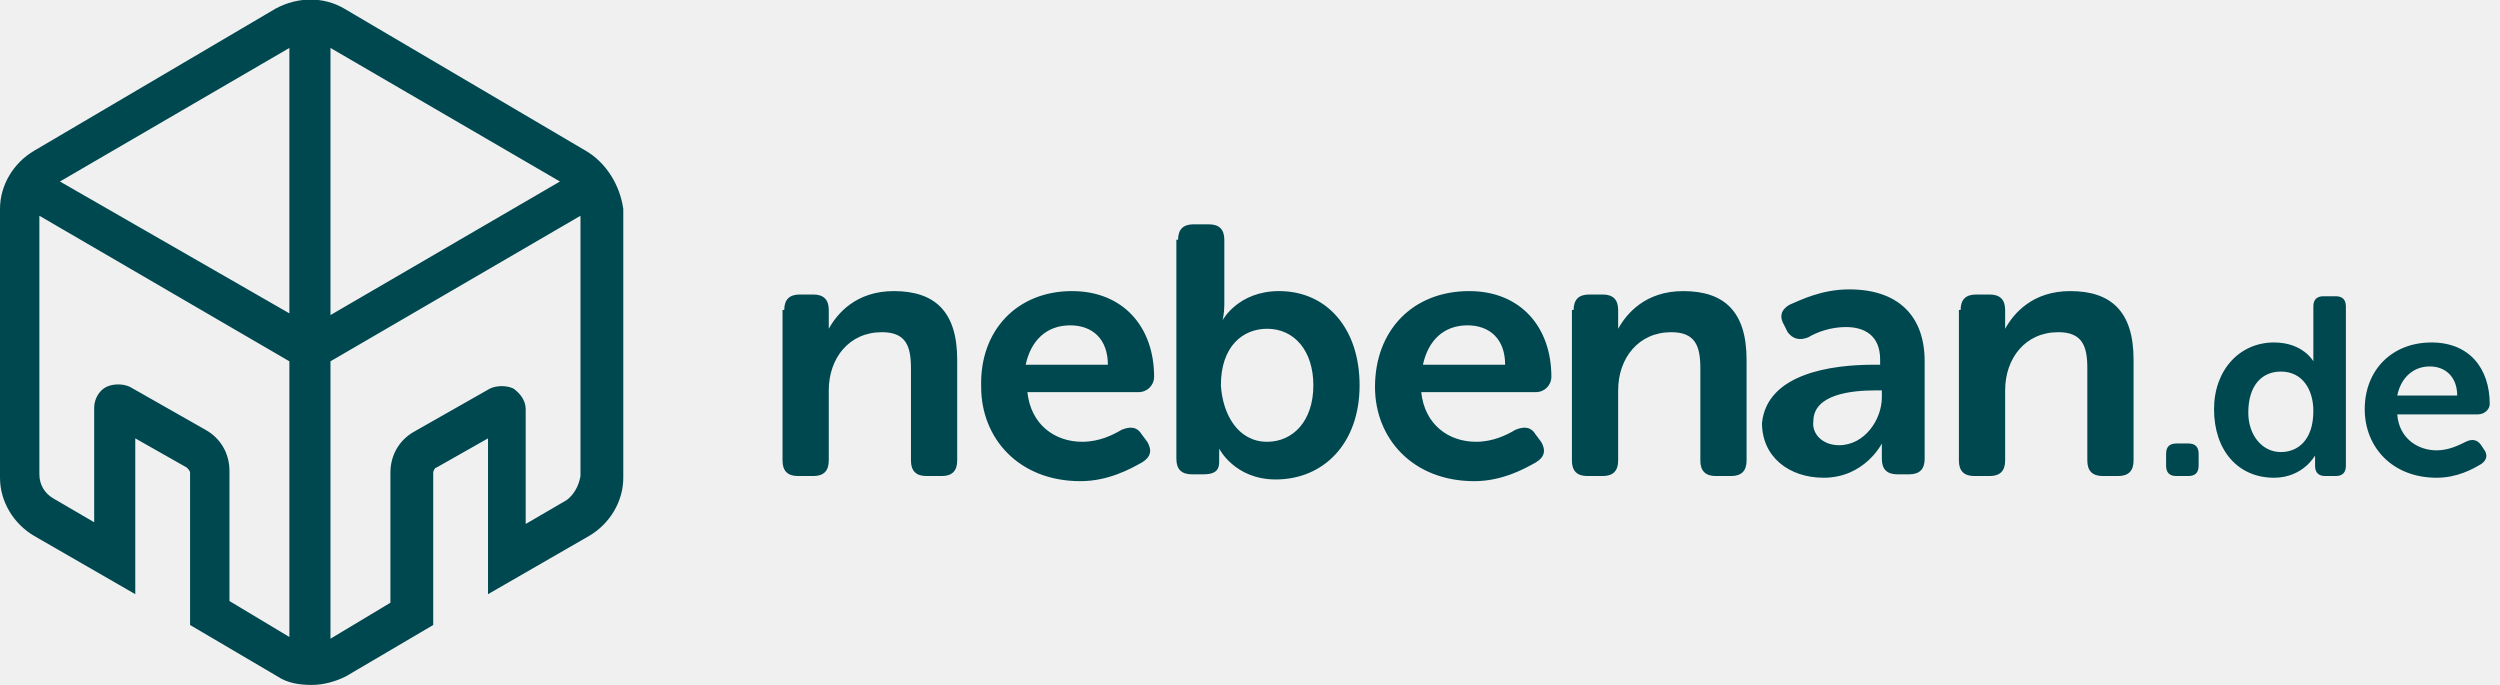
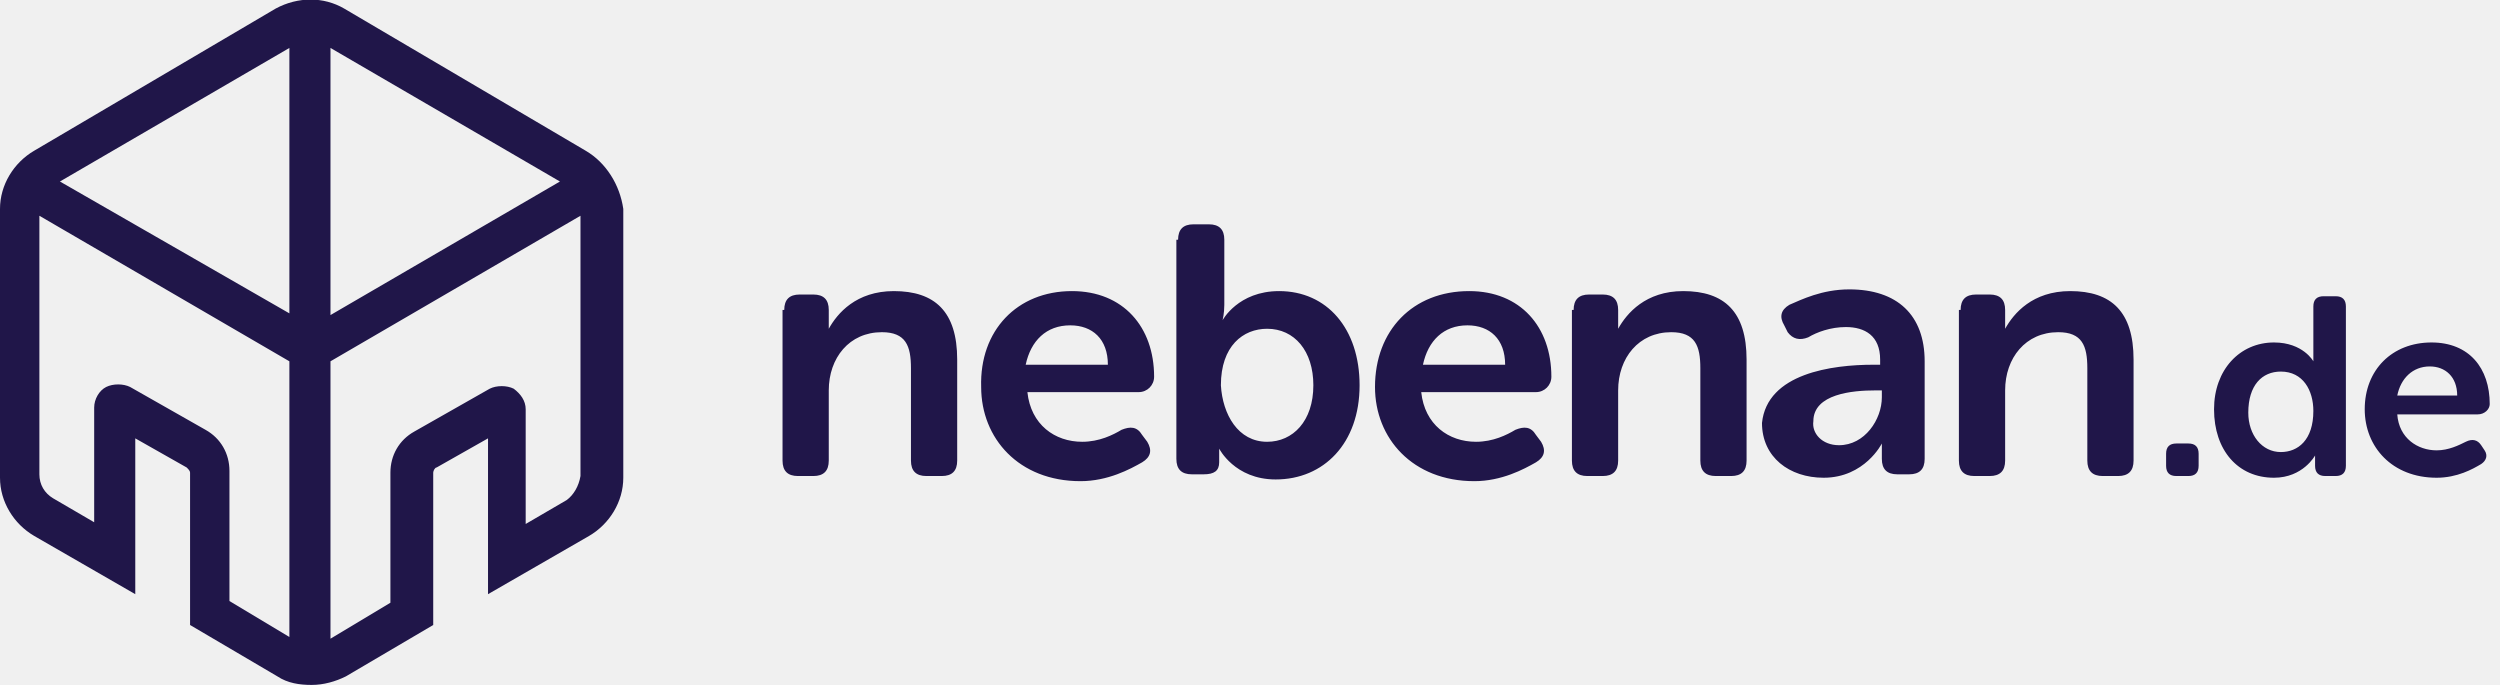
<svg xmlns="http://www.w3.org/2000/svg" width="292" height="80" viewBox="0 0 146 40" fill="none">
  <g clip-path="url(#clip0)">
-     <path d="M143.5 23.1C143.5 22 142.8 21.4 141.9 21.4C140.9 21.4 140.2 22.1 140 23.1H143.5ZM142 20C144.2 20 145.4 21.5 145.4 23.6C145.4 23.9 145.1 24.2 144.7 24.2H140C140.1 25.6 141.2 26.3 142.3 26.3C143 26.3 143.6 26 144 25.8C144.4 25.6 144.7 25.7 144.9 26L145.1 26.3C145.3 26.6 145.2 26.9 144.9 27.1C144.4 27.4 143.5 27.9 142.3 27.9C139.7 27.9 138.1 26.1 138.1 23.9C138.1 21.6 139.7 20 142 20ZM133.2 26.4C134.2 26.4 135.1 25.7 135.1 24C135.1 22.8 134.5 21.7 133.2 21.7C132.1 21.7 131.3 22.5 131.3 24.1C131.3 25.4 132.1 26.4 133.2 26.4ZM132.8 20C134.5 20 135.1 21.1 135.1 21.1C135.1 21.1 135.1 20.9 135.1 20.7V17.9C135.1 17.5 135.3 17.3 135.7 17.3H136.4C136.8 17.3 137 17.5 137 17.9V27.2C137 27.6 136.8 27.8 136.4 27.8H135.8C135.4 27.8 135.2 27.6 135.2 27.2V26.9C135.2 26.8 135.2 26.6 135.2 26.6C135.2 26.6 134.5 27.9 132.8 27.9C130.7 27.9 129.3 26.3 129.3 23.9C129.3 21.6 130.8 20 132.8 20ZM126.5 26.5C126.5 26.1 126.7 25.9 127.1 25.9H127.8C128.2 25.9 128.4 26.1 128.4 26.5V27.2C128.4 27.6 128.2 27.8 127.8 27.8H127.1C126.7 27.8 126.5 27.6 126.5 27.2V26.5V26.5ZM33.1 29.2L30.7 30.6V23.9C30.7 23.4 30.4 23 30 22.7C29.6 22.5 29 22.5 28.6 22.7L24.2 25.2C23.3 25.7 22.8 26.6 22.8 27.6V35.2L19.3 37.3V21.1L33.9 12.6V27.8C33.8 28.4 33.5 28.9 33.1 29.2ZM13.4 35.1V27.5C13.4 26.5 12.9 25.6 12 25.1L7.6 22.6C7.2 22.4 6.6 22.4 6.2 22.6C5.8 22.8 5.5 23.3 5.5 23.8V30.5L3.1 29.1C2.6 28.8 2.3 28.3 2.3 27.7V12.6L16.9 21.1V37.2L13.4 35.1ZM16.9 2.8V18.3L3.5 10.6L16.9 2.8ZM32.7 10.6L19.3 18.4V2.8L32.7 10.6ZM34.2 8.8L20.1 0.5C18.9 -0.2 17.4 -0.2 16.1 0.5L2 8.8C0.8 9.5 0 10.8 0 12.2V27.9C0 29.3 0.8 30.6 2 31.3L7.9 34.7V25.6L10.9 27.3C11 27.4 11.1 27.5 11.1 27.6V36.5L16.2 39.5C16.8 39.9 17.5 40 18.2 40C18.9 40 19.6 39.8 20.2 39.5L25.3 36.5V27.6C25.3 27.5 25.4 27.3 25.5 27.3L28.5 25.6V34.7L34.4 31.3C35.6 30.6 36.4 29.3 36.4 27.9V12.2C36.2 10.8 35.4 9.5 34.2 8.8ZM114.5 18.1C114.5 17.5 114.8 17.2 115.4 17.2H116.2C116.8 17.2 117.1 17.5 117.1 18.1V18.7C117.1 18.9 117.1 19.2 117.1 19.2C117.6 18.3 118.7 17 120.9 17C123.3 17 124.6 18.2 124.6 21V26.9C124.6 27.5 124.3 27.8 123.7 27.8H122.8C122.2 27.8 121.9 27.5 121.9 26.9V21.5C121.9 20.2 121.6 19.4 120.2 19.4C118.3 19.4 117.1 20.9 117.1 22.8V26.9C117.1 27.5 116.8 27.8 116.2 27.8H115.3C114.7 27.8 114.4 27.5 114.4 26.9V18.1H114.5ZM107.4 26C108.9 26 109.9 24.5 109.9 23.2V22.8H109.5C108.2 22.8 105.9 23 105.9 24.6C105.8 25.3 106.4 26 107.4 26ZM109.4 21.3H109.8V21C109.8 19.6 108.9 19.1 107.8 19.1C106.9 19.1 106.1 19.4 105.6 19.7C105.1 19.9 104.7 19.8 104.4 19.4L104.2 19C103.9 18.5 104 18.1 104.5 17.8C105.2 17.5 106.4 16.9 108 16.9C110.8 16.9 112.4 18.4 112.4 21.1V26.8C112.4 27.4 112.1 27.7 111.5 27.7H110.8C110.2 27.7 109.9 27.4 109.9 26.8V26.4C109.9 26.1 109.9 25.9 109.9 25.9C109.9 25.9 108.9 27.9 106.5 27.9C104.5 27.9 102.9 26.7 102.9 24.7C103.2 21.8 107 21.3 109.4 21.3ZM91.9 18.1C91.9 17.5 92.2 17.2 92.8 17.2H93.6C94.2 17.2 94.5 17.5 94.5 18.1V18.7C94.5 18.9 94.5 19.2 94.5 19.2C95 18.3 96.1 17 98.3 17C100.7 17 102 18.2 102 21V26.9C102 27.5 101.7 27.8 101.1 27.8H100.2C99.6 27.8 99.3 27.5 99.3 26.9V21.5C99.3 20.2 99 19.4 97.6 19.4C95.7 19.4 94.5 20.9 94.5 22.8V26.9C94.5 27.5 94.2 27.8 93.6 27.8H92.7C92.1 27.8 91.8 27.5 91.8 26.9V18.1H91.9ZM87.9 21.3C87.9 19.8 87 19 85.7 19C84.3 19 83.4 19.9 83.1 21.3H87.9ZM85.8 17C88.8 17 90.6 19.1 90.6 22C90.6 22.5 90.2 22.9 89.7 22.9H83C83.2 24.8 84.6 25.8 86.2 25.8C87.2 25.8 88 25.4 88.5 25.1C89 24.9 89.4 24.9 89.7 25.4L90 25.8C90.3 26.3 90.2 26.7 89.7 27C89 27.4 87.7 28.1 86.1 28.1C82.5 28.1 80.3 25.6 80.3 22.6C80.3 19.3 82.5 17 85.8 17ZM74 25.8C75.5 25.8 76.7 24.6 76.7 22.5C76.7 20.5 75.6 19.2 74 19.2C72.6 19.2 71.3 20.2 71.3 22.5C71.4 24.2 72.3 25.8 74 25.8ZM68.8 14C68.8 13.4 69.1 13.1 69.7 13.1H70.6C71.2 13.1 71.5 13.4 71.5 14V17.8C71.5 18.3 71.4 18.7 71.4 18.7C71.4 18.7 72.3 17 74.7 17C77.5 17 79.4 19.2 79.4 22.5C79.4 25.9 77.3 28 74.5 28C72.1 28 71.2 26.2 71.2 26.2C71.2 26.2 71.2 26.4 71.2 26.7V27C71.2 27.5 70.9 27.7 70.3 27.7H69.6C69 27.7 68.7 27.4 68.7 26.8V14H68.8ZM64.7 21.3C64.7 19.8 63.8 19 62.5 19C61.1 19 60.2 19.9 59.9 21.3H64.7ZM62.6 17C65.6 17 67.4 19.1 67.4 22C67.4 22.5 67 22.9 66.5 22.9H60C60.2 24.8 61.6 25.8 63.2 25.8C64.2 25.8 65 25.4 65.5 25.1C66 24.9 66.4 24.9 66.7 25.4L67 25.8C67.3 26.3 67.2 26.7 66.7 27C66 27.4 64.7 28.1 63.1 28.1C59.5 28.1 57.3 25.6 57.3 22.6C57.2 19.3 59.4 17 62.6 17ZM45.8 18.1C45.8 17.5 46.1 17.2 46.7 17.2H47.5C48.1 17.2 48.4 17.5 48.4 18.1V18.7C48.4 18.9 48.4 19.2 48.4 19.2C48.9 18.3 50 17 52.2 17C54.6 17 55.9 18.2 55.9 21V26.9C55.9 27.5 55.6 27.8 55 27.8H54.1C53.5 27.8 53.2 27.5 53.2 26.9V21.5C53.2 20.2 52.9 19.4 51.5 19.4C49.6 19.4 48.4 20.9 48.4 22.8V26.9C48.4 27.5 48.1 27.8 47.5 27.8H46.6C46 27.8 45.7 27.5 45.7 26.9V18.1H45.8Z" fill="#004850" />
+     <path d="M143.5 23.1C143.5 22 142.8 21.4 141.9 21.4C140.9 21.4 140.2 22.1 140 23.1H143.5ZM142 20C144.2 20 145.4 21.5 145.4 23.6C145.4 23.9 145.1 24.2 144.7 24.2H140C140.1 25.6 141.2 26.3 142.3 26.3C143 26.3 143.6 26 144 25.8C144.4 25.6 144.7 25.7 144.9 26L145.1 26.3C145.3 26.6 145.2 26.9 144.9 27.1C144.4 27.4 143.5 27.9 142.3 27.9C139.7 27.9 138.1 26.1 138.1 23.9C138.1 21.6 139.7 20 142 20ZM133.2 26.4C134.2 26.4 135.1 25.7 135.1 24C135.1 22.8 134.5 21.7 133.2 21.7C132.1 21.7 131.3 22.5 131.3 24.1C131.3 25.4 132.1 26.4 133.2 26.4ZM132.8 20C134.5 20 135.1 21.1 135.1 21.1C135.1 21.1 135.1 20.9 135.1 20.7V17.9C135.1 17.5 135.3 17.3 135.7 17.3H136.4C136.8 17.3 137 17.5 137 17.9V27.2C137 27.6 136.8 27.8 136.4 27.8H135.8C135.4 27.8 135.2 27.6 135.2 27.2V26.9C135.2 26.8 135.2 26.6 135.2 26.6C135.2 26.6 134.5 27.9 132.8 27.9C130.7 27.9 129.3 26.3 129.3 23.9C129.3 21.6 130.8 20 132.8 20ZM126.5 26.5C126.5 26.1 126.7 25.9 127.1 25.9H127.8C128.2 25.9 128.4 26.1 128.4 26.5V27.2C128.4 27.6 128.2 27.8 127.8 27.8H127.1C126.7 27.8 126.5 27.6 126.5 27.2V26.5V26.5ZM33.1 29.2L30.7 30.6V23.9C30.7 23.4 30.4 23 30 22.7C29.6 22.5 29 22.5 28.6 22.7L24.2 25.2C23.3 25.7 22.8 26.6 22.8 27.6V35.2L19.3 37.3V21.1L33.9 12.6V27.8C33.8 28.4 33.5 28.9 33.1 29.2ZM13.4 35.1V27.5C13.4 26.5 12.9 25.6 12 25.1L7.6 22.6C7.2 22.4 6.6 22.4 6.2 22.6C5.8 22.8 5.5 23.3 5.5 23.8V30.5L3.1 29.1C2.6 28.8 2.3 28.3 2.3 27.7V12.6L16.9 21.1V37.2L13.4 35.1ZM16.9 2.8V18.3L3.5 10.6L16.9 2.8ZM32.7 10.6L19.3 18.4V2.8L32.7 10.6ZM34.2 8.8L20.1 0.5C18.9 -0.2 17.4 -0.2 16.1 0.5L2 8.8C0.8 9.5 0 10.8 0 12.2V27.9C0 29.3 0.8 30.6 2 31.3L7.9 34.7V25.6L10.9 27.3C11 27.4 11.1 27.5 11.1 27.6V36.5L16.2 39.5C16.8 39.9 17.5 40 18.2 40C18.9 40 19.6 39.8 20.2 39.5L25.3 36.5V27.6C25.3 27.5 25.4 27.3 25.5 27.3L28.5 25.6V34.7L34.4 31.3C35.6 30.6 36.4 29.3 36.4 27.9V12.2C36.2 10.8 35.4 9.5 34.2 8.8ZM114.5 18.1C114.5 17.5 114.8 17.2 115.4 17.2H116.2C116.8 17.2 117.1 17.5 117.1 18.1V18.7C117.1 18.9 117.1 19.2 117.1 19.2C117.6 18.3 118.7 17 120.9 17C123.3 17 124.6 18.2 124.6 21V26.9C124.6 27.5 124.3 27.8 123.7 27.8H122.8C122.2 27.8 121.9 27.5 121.9 26.9V21.5C121.9 20.2 121.6 19.4 120.2 19.4C118.3 19.4 117.1 20.9 117.1 22.8V26.9C117.1 27.5 116.8 27.8 116.2 27.8H115.3C114.7 27.8 114.4 27.5 114.4 26.9V18.1H114.5ZM107.4 26C108.9 26 109.9 24.5 109.9 23.2V22.8H109.5C108.2 22.8 105.9 23 105.9 24.6C105.8 25.3 106.4 26 107.4 26ZM109.4 21.3H109.8V21C109.8 19.6 108.9 19.1 107.8 19.1C106.9 19.1 106.1 19.4 105.6 19.7C105.1 19.9 104.7 19.8 104.4 19.4L104.2 19C103.9 18.5 104 18.1 104.5 17.8C105.2 17.5 106.4 16.9 108 16.9C110.8 16.9 112.4 18.4 112.4 21.1V26.8C112.4 27.4 112.1 27.7 111.5 27.7H110.8C110.2 27.7 109.9 27.4 109.9 26.8V26.4C109.9 26.1 109.9 25.9 109.9 25.9C109.9 25.9 108.9 27.9 106.5 27.9C104.5 27.9 102.9 26.7 102.9 24.7C103.2 21.8 107 21.3 109.4 21.3ZM91.9 18.1C91.9 17.5 92.2 17.2 92.8 17.2H93.6C94.2 17.2 94.5 17.5 94.5 18.1V18.7C94.5 18.9 94.5 19.2 94.5 19.2C95 18.3 96.1 17 98.3 17C100.7 17 102 18.2 102 21V26.9C102 27.5 101.7 27.8 101.1 27.8H100.2C99.6 27.8 99.3 27.5 99.3 26.9V21.5C99.3 20.2 99 19.4 97.6 19.4C95.7 19.4 94.5 20.9 94.5 22.8V26.9C94.5 27.5 94.2 27.8 93.6 27.8H92.7C92.1 27.8 91.8 27.5 91.8 26.9V18.1H91.9ZM87.9 21.3C87.9 19.8 87 19 85.7 19C84.3 19 83.4 19.9 83.1 21.3H87.9ZM85.8 17C88.8 17 90.6 19.1 90.6 22C90.6 22.5 90.2 22.9 89.7 22.9H83C83.2 24.8 84.6 25.8 86.2 25.8C87.2 25.8 88 25.4 88.5 25.1C89 24.9 89.4 24.9 89.7 25.4L90 25.8C90.3 26.3 90.2 26.7 89.7 27C89 27.4 87.7 28.1 86.1 28.1C82.5 28.1 80.3 25.6 80.3 22.6C80.3 19.3 82.5 17 85.8 17ZM74 25.8C75.5 25.8 76.7 24.6 76.7 22.5C76.7 20.5 75.6 19.2 74 19.2C72.6 19.2 71.3 20.2 71.3 22.5C71.4 24.2 72.3 25.8 74 25.8ZM68.8 14C68.8 13.4 69.1 13.1 69.7 13.1H70.6C71.2 13.1 71.5 13.4 71.5 14V17.8C71.5 18.3 71.4 18.7 71.4 18.7C71.4 18.7 72.3 17 74.7 17C77.5 17 79.4 19.2 79.4 22.5C79.4 25.9 77.3 28 74.5 28C72.1 28 71.2 26.2 71.2 26.2C71.2 26.2 71.2 26.4 71.2 26.7V27C71.2 27.5 70.9 27.7 70.3 27.7H69.6C69 27.7 68.7 27.4 68.7 26.8V14H68.8ZM64.7 21.3C64.7 19.8 63.8 19 62.5 19C61.1 19 60.2 19.9 59.9 21.3H64.7ZM62.6 17C65.6 17 67.4 19.1 67.4 22C67.4 22.5 67 22.9 66.5 22.9H60C60.2 24.8 61.6 25.8 63.2 25.8C64.2 25.8 65 25.4 65.5 25.1C66 24.9 66.4 24.9 66.7 25.4L67 25.8C67.3 26.3 67.2 26.7 66.7 27C66 27.4 64.7 28.1 63.1 28.1C59.5 28.1 57.3 25.6 57.3 22.6C57.2 19.3 59.4 17 62.6 17ZM45.8 18.1C45.8 17.5 46.1 17.2 46.7 17.2H47.5C48.1 17.2 48.4 17.5 48.4 18.1V18.7C48.4 18.9 48.4 19.2 48.4 19.2C48.9 18.3 50 17 52.2 17C54.6 17 55.9 18.2 55.9 21V26.9C55.9 27.5 55.6 27.8 55 27.8H54.1C53.5 27.8 53.2 27.5 53.2 26.9V21.5C53.2 20.2 52.9 19.4 51.5 19.4C49.6 19.4 48.4 20.9 48.4 22.8V26.9C48.4 27.5 48.1 27.8 47.5 27.8H46.6C46 27.8 45.7 27.5 45.7 26.9V18.1H45.8Z" fill="#201649" />
  </g>
  <defs>
    <clipPath id="clip0">
      <rect width="145.5" height="40" fill="white" />
    </clipPath>
  </defs>
</svg>
